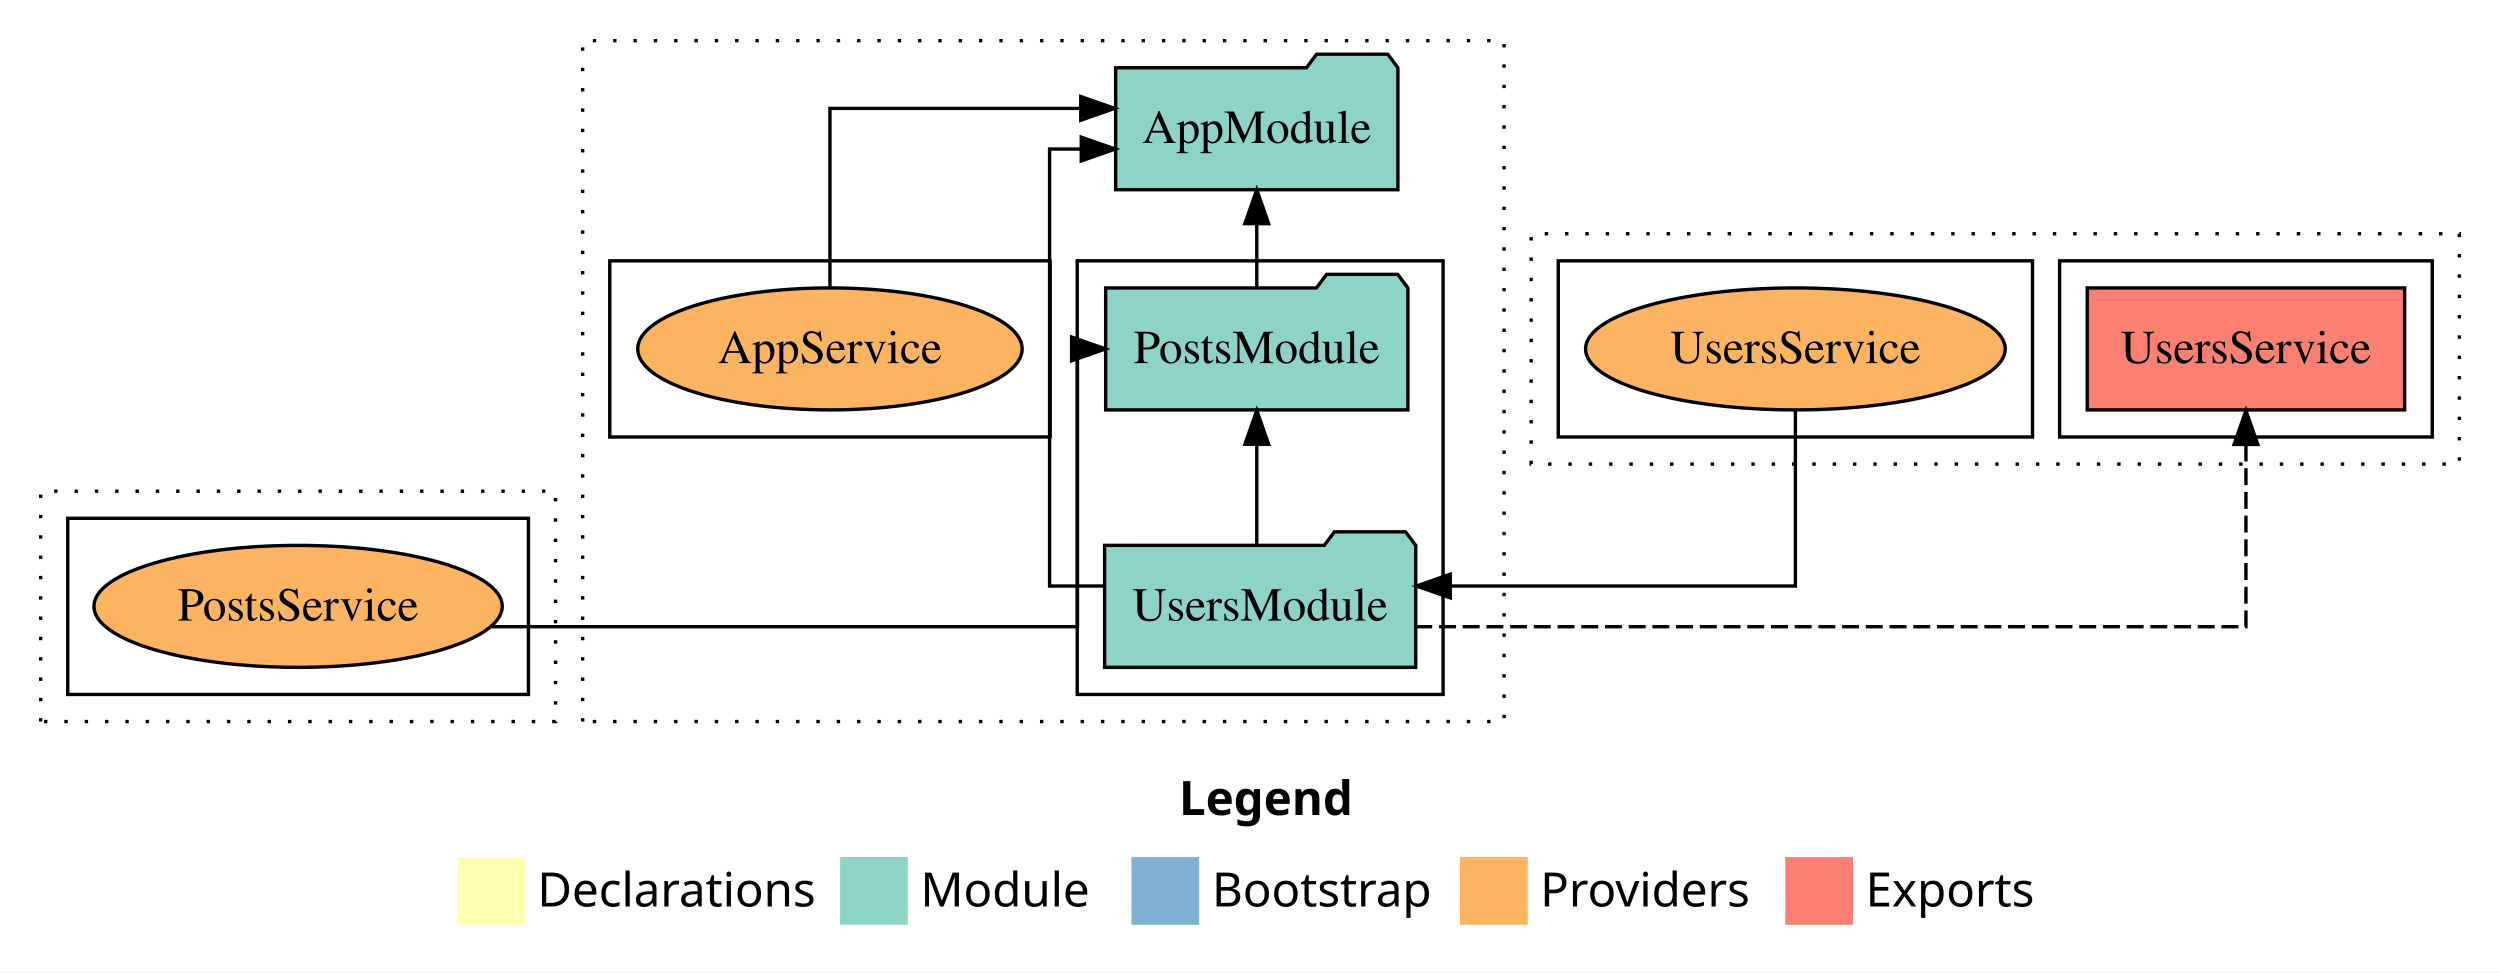
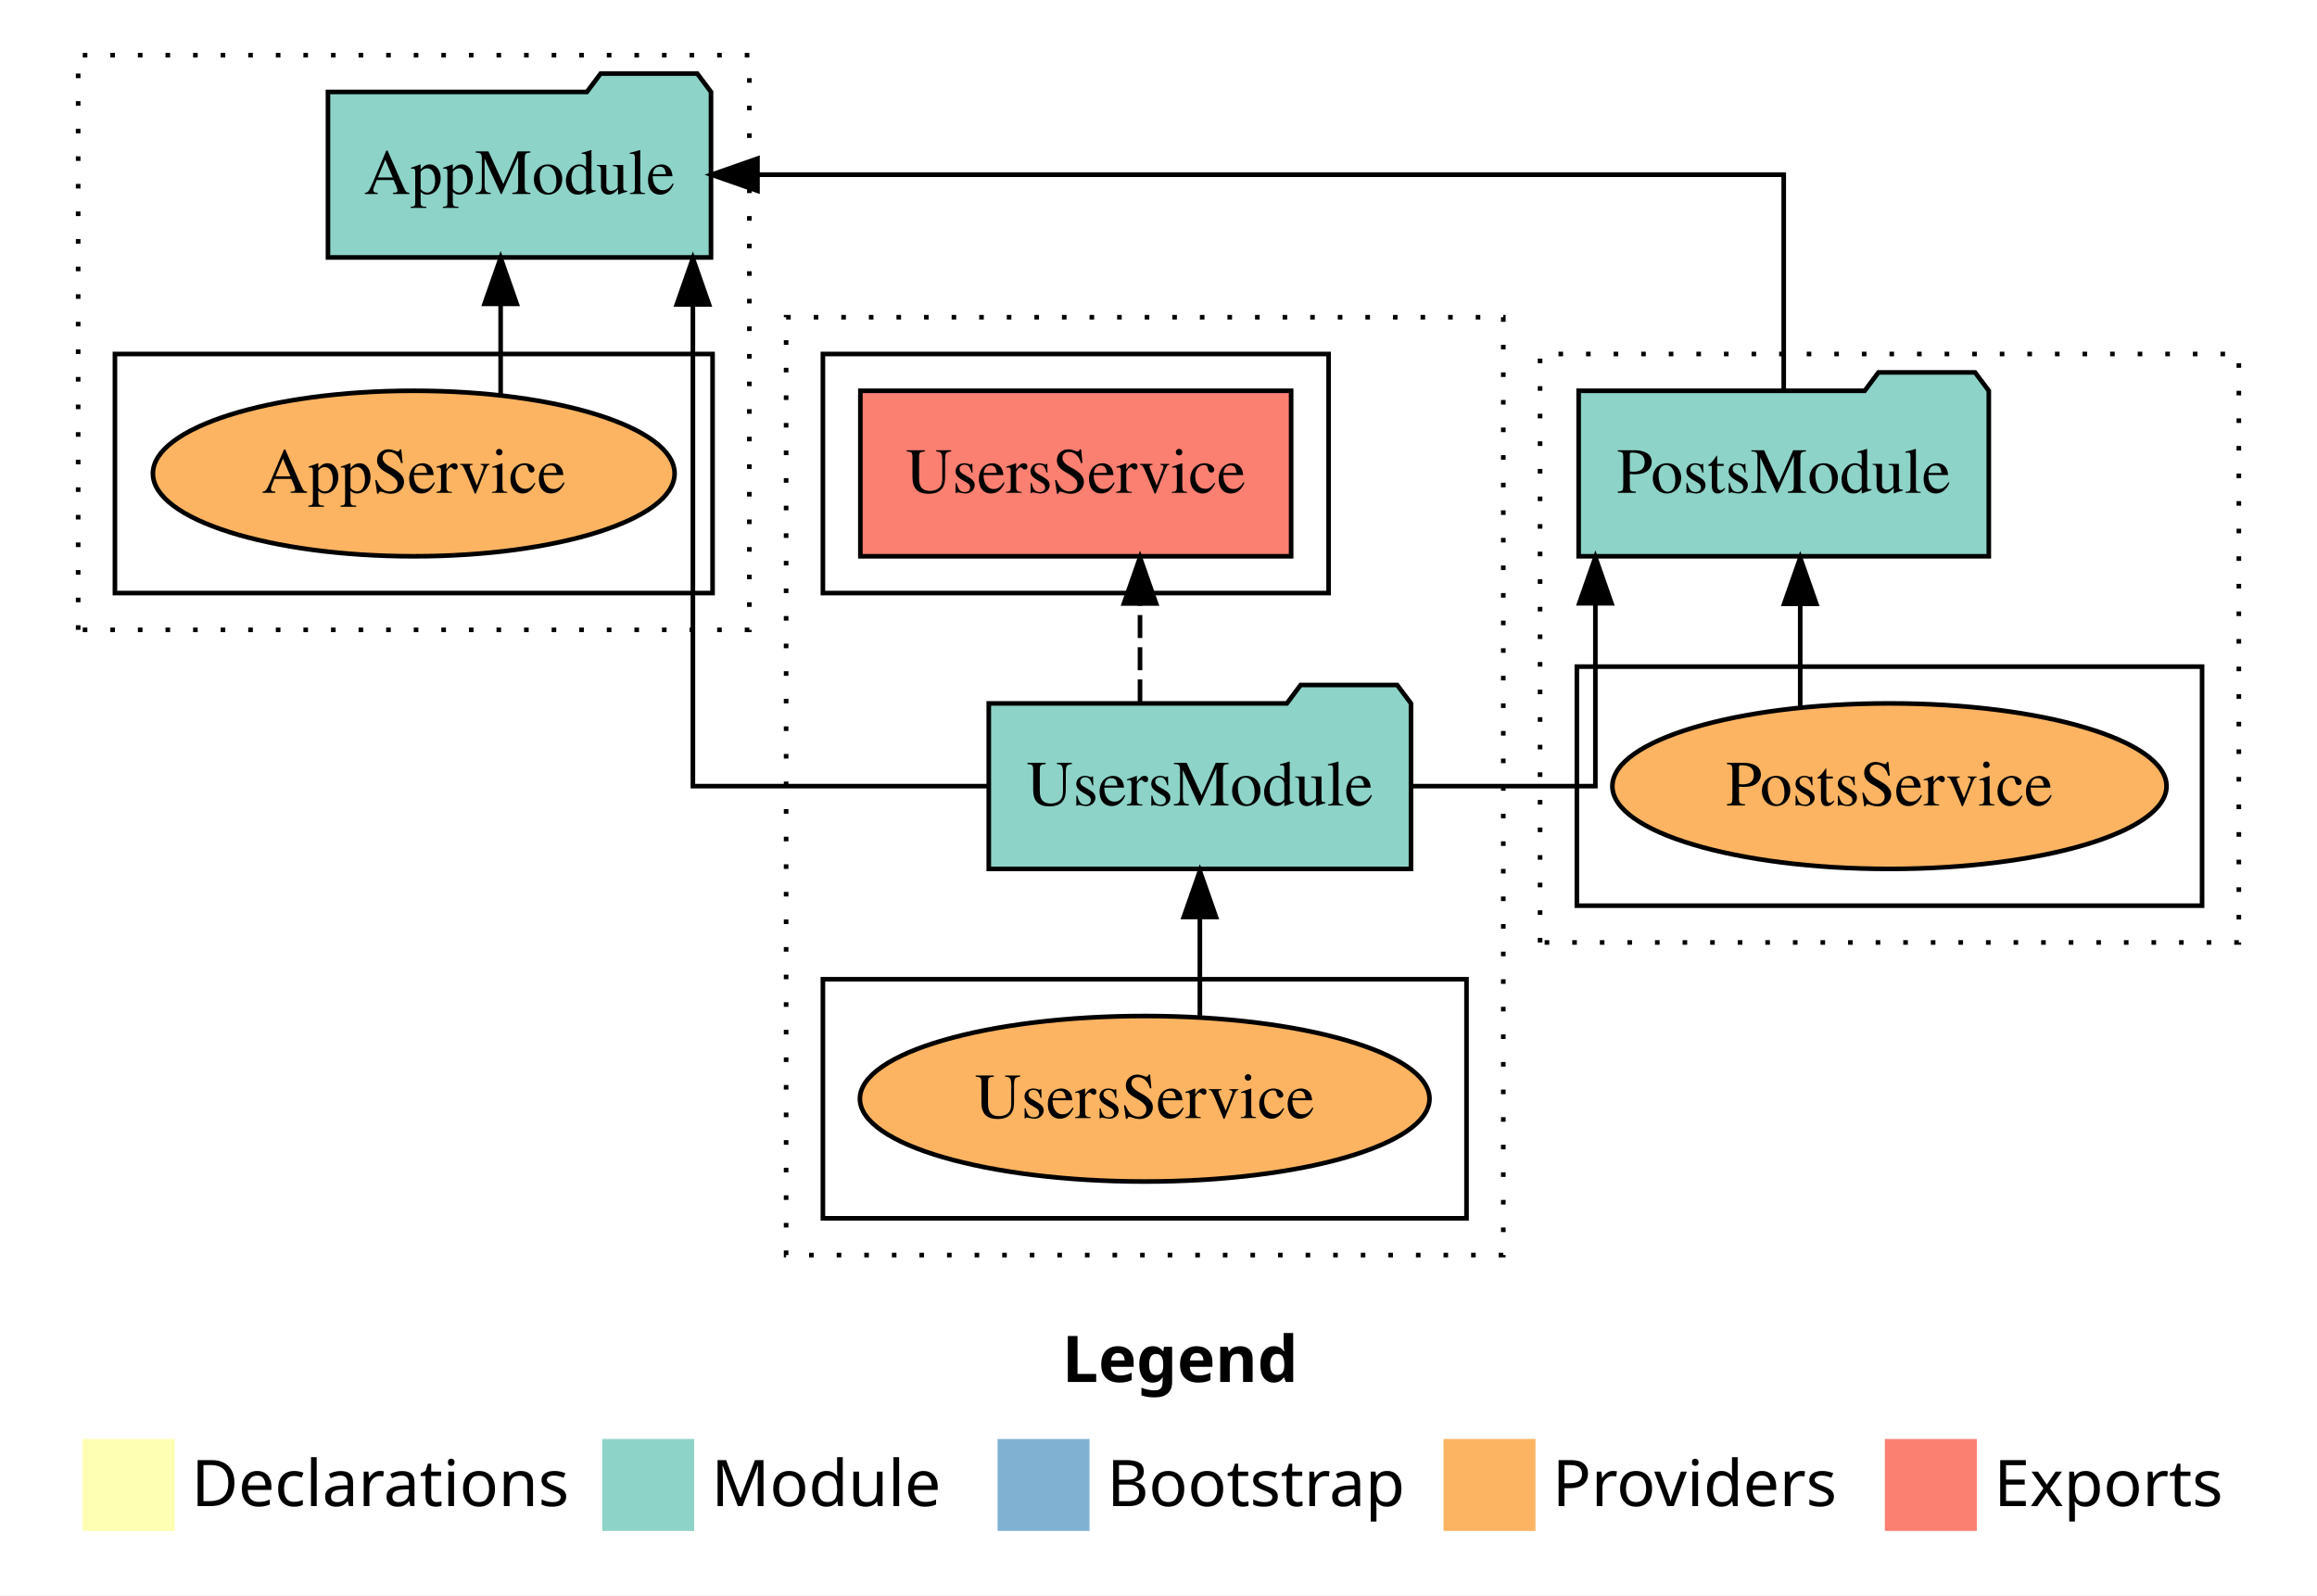
- <svg xmlns="http://www.w3.org/2000/svg" width="738pt" height="287pt" viewBox="0.00 0.00 738.00 287.00">
-   <g id="graph0" class="graph" transform="scale(1 1) rotate(0) translate(4 283)">
-     <polygon fill="white" stroke="transparent" points="-4,4 -4,-283 734,-283 734,4 -4,4" />
-     <text text-anchor="start" x="344.01" y="-42.4" font-family="Times-12" font-weight="bold" font-size="14.00">Legend</text>
-     <polygon fill="#ffffb3" stroke="transparent" points="131,-10 131,-30 151,-30 151,-10 131,-10" />
-     <text text-anchor="start" x="154.63" y="-15.4" font-family="Times-12" font-size="14.00">  Declarations</text>
-     <polygon fill="#8dd3c7" stroke="transparent" points="244,-10 244,-30 264,-30 264,-10 244,-10" />
-     <text text-anchor="start" x="267.73" y="-15.4" font-family="Times-12" font-size="14.00">  Module</text>
-     <polygon fill="#80b1d3" stroke="transparent" points="330,-10 330,-30 350,-30 350,-10 330,-10" />
-     <text text-anchor="start" x="353.78" y="-15.4" font-family="Times-12" font-size="14.00">  Bootstrap</text>
-     <polygon fill="#fdb462" stroke="transparent" points="427,-10 427,-30 447,-30 447,-10 427,-10" />
-     <text text-anchor="start" x="450.67" y="-15.4" font-family="Times-12" font-size="14.00">  Providers</text>
-     <polygon fill="#fb8072" stroke="transparent" points="523,-10 523,-30 543,-30 543,-10 523,-10" />
-     <text text-anchor="start" x="546.73" y="-15.4" font-family="Times-12" font-size="14.00">  Exports</text>
+ <svg xmlns="http://www.w3.org/2000/svg" width="504pt" height="347pt" viewBox="0.00 0.00 504.00 347.00">
+   <g id="graph0" class="graph" transform="scale(1 1) rotate(0) translate(4 343)">
+     <polygon fill="white" stroke="transparent" points="-4,4 -4,-343 500,-343 500,4 -4,4" />
+     <text text-anchor="start" x="227.01" y="-42.4" font-family="Times-12" font-weight="bold" font-size="14.00">Legend</text>
+     <polygon fill="#ffffb3" stroke="transparent" points="14,-10 14,-30 34,-30 34,-10 14,-10" />
+     <text text-anchor="start" x="37.63" y="-15.4" font-family="Times-12" font-size="14.00">  Declarations</text>
+     <polygon fill="#8dd3c7" stroke="transparent" points="127,-10 127,-30 147,-30 147,-10 127,-10" />
+     <text text-anchor="start" x="150.73" y="-15.4" font-family="Times-12" font-size="14.00">  Module</text>
+     <polygon fill="#80b1d3" stroke="transparent" points="213,-10 213,-30 233,-30 233,-10 213,-10" />
+     <text text-anchor="start" x="236.78" y="-15.4" font-family="Times-12" font-size="14.00">  Bootstrap</text>
+     <polygon fill="#fdb462" stroke="transparent" points="310,-10 310,-30 330,-30 330,-10 310,-10" />
+     <text text-anchor="start" x="333.67" y="-15.4" font-family="Times-12" font-size="14.00">  Providers</text>
+     <polygon fill="#fb8072" stroke="transparent" points="406,-10 406,-30 426,-30 426,-10 406,-10" />
+     <text text-anchor="start" x="429.73" y="-15.4" font-family="Times-12" font-size="14.00">  Exports</text>
+     <g id="clust13" class="cluster">
+       <polygon fill="none" stroke="black" stroke-dasharray="1,5" points="167,-70 167,-274 323,-274 323,-70 167,-70" />
+     </g>
+     <g id="clust16" class="cluster">
+       <polygon fill="none" stroke="black" points="175,-214 175,-266 285,-266 285,-214 175,-214" />
+     </g>
+     <g id="clust18" class="cluster">
+       <polygon fill="none" stroke="black" points="175,-78 175,-130 315,-130 315,-78 175,-78" />
+     </g>
+     <g id="clust7" class="cluster">
+       <polygon fill="none" stroke="black" stroke-dasharray="1,5" points="331,-138 331,-266 483,-266 483,-138 331,-138" />
+     </g>
+     <g id="clust12" class="cluster">
+       <polygon fill="none" stroke="black" points="339,-146 339,-198 475,-198 475,-146 339,-146" />
+     </g>
    <g id="clust1" class="cluster">
-       <polygon fill="none" stroke="black" stroke-dasharray="1,5" points="168,-70 168,-271 440,-271 440,-70 168,-70" />
-     </g>
-     <g id="clust3" class="cluster">
-       <polygon fill="none" stroke="black" points="314,-78 314,-206 422,-206 422,-78 314,-78" />
+       <polygon fill="none" stroke="black" stroke-dasharray="1,5" points="13,-206 13,-331 159,-331 159,-206 13,-206" />
    </g>
    <g id="clust6" class="cluster">
-       <polygon fill="none" stroke="black" points="176,-154 176,-206 306,-206 306,-154 176,-154" />
-     </g>
-     <g id="clust13" class="cluster">
-       <polygon fill="none" stroke="black" stroke-dasharray="1,5" points="448,-146 448,-214 722,-214 722,-146 448,-146" />
-     </g>
-     <g id="clust16" class="cluster">
-       <polygon fill="none" stroke="black" points="604,-154 604,-206 714,-206 714,-154 604,-154" />
-     </g>
-     <g id="clust18" class="cluster">
-       <polygon fill="none" stroke="black" points="456,-154 456,-206 596,-206 596,-154 456,-154" />
-     </g>
-     <g id="clust7" class="cluster">
-       <polygon fill="none" stroke="black" stroke-dasharray="1,5" points="8,-70 8,-138 160,-138 160,-70 8,-70" />
-     </g>
-     <g id="clust12" class="cluster">
-       <polygon fill="none" stroke="black" points="16,-78 16,-130 152,-130 152,-78 16,-78" />
+       <polygon fill="none" stroke="black" points="21,-214 21,-266 151,-266 151,-214 21,-214" />
    </g>
    <g id="node1" class="node">
-       <polygon fill="#8dd3c7" stroke="black" points="411.61,-198 408.61,-202 387.61,-202 384.61,-198 322.39,-198 322.39,-162 411.61,-162 411.61,-198" />
-       <text text-anchor="middle" x="367" y="-175.8" font-family="Times,serif" font-size="14.00">PostsModule</text>
+       <polygon fill="#8dd3c7" stroke="black" points="428.61,-258 425.61,-262 404.61,-262 401.61,-258 339.39,-258 339.39,-222 428.61,-222 428.61,-258" />
+       <text text-anchor="middle" x="384" y="-235.8" font-family="Times,serif" font-size="14.00">PostsModule</text>
    </g>
    <g id="node3" class="node">
-       <polygon fill="#8dd3c7" stroke="black" points="408.66,-263 405.66,-267 384.66,-267 381.66,-263 325.34,-263 325.34,-227 408.66,-227 408.66,-263" />
-       <text text-anchor="middle" x="367" y="-240.8" font-family="Times,serif" font-size="14.00">AppModule</text>
+       <polygon fill="#8dd3c7" stroke="black" points="150.66,-323 147.66,-327 126.66,-327 123.66,-323 67.34,-323 67.34,-287 150.66,-287 150.66,-323" />
+       <text text-anchor="middle" x="109" y="-300.8" font-family="Times,serif" font-size="14.00">AppModule</text>
    </g>
    <g id="edge1" class="edge">
-       <path fill="none" stroke="black" d="M367,-198.11C367,-198.11 367,-216.99 367,-216.99" />
-       <polygon fill="black" stroke="black" points="363.5,-216.99 367,-226.99 370.5,-216.99 363.5,-216.99" />
+       <path fill="none" stroke="black" d="M384,-258.11C384,-277.34 384,-305 384,-305 384,-305 160.77,-305 160.77,-305" />
+       <polygon fill="black" stroke="black" points="160.77,-301.5 150.77,-305 160.77,-308.5 160.77,-301.5" />
    </g>
    <g id="node2" class="node">
-       <polygon fill="#8dd3c7" stroke="black" points="413.92,-122 410.92,-126 389.92,-126 386.92,-122 322.08,-122 322.08,-86 413.92,-86 413.92,-122" />
-       <text text-anchor="middle" x="368" y="-99.8" font-family="Times,serif" font-size="14.00">UsersModule</text>
+       <polygon fill="#8dd3c7" stroke="black" points="302.92,-190 299.92,-194 278.92,-194 275.92,-190 211.08,-190 211.08,-154 302.92,-154 302.92,-190" />
+       <text text-anchor="middle" x="257" y="-167.8" font-family="Times,serif" font-size="14.00">UsersModule</text>
    </g>
    <g id="edge4" class="edge">
-       <path fill="none" stroke="black" d="M367,-122.01C367,-122.01 367,-151.85 367,-151.85" />
-       <polygon fill="black" stroke="black" points="363.5,-151.85 367,-161.85 370.5,-151.85 363.5,-151.85" />
+       <path fill="none" stroke="black" d="M302.79,-172C323.33,-172 343.03,-172 343.03,-172 343.03,-172 343.03,-211.78 343.03,-211.78" />
+       <polygon fill="black" stroke="black" points="339.53,-211.78 343.03,-221.78 346.53,-211.78 339.53,-211.78" />
    </g>
    <g id="edge2" class="edge">
-       <path fill="none" stroke="black" d="M322.17,-110C312.86,-110 305.84,-110 305.84,-110 305.84,-110 305.84,-239 305.84,-239 305.84,-239 315.19,-239 315.19,-239" />
-       <polygon fill="black" stroke="black" points="315.19,-242.5 325.19,-239 315.19,-235.5 315.19,-242.5" />
+       <path fill="none" stroke="black" d="M211.19,-172C180.89,-172 146.72,-172 146.72,-172 146.72,-172 146.72,-276.79 146.72,-276.79" />
+       <polygon fill="black" stroke="black" points="143.22,-276.79 146.72,-286.79 150.22,-276.79 143.22,-276.79" />
    </g>
    <g id="node6" class="node">
-       <polygon fill="#fb8072" stroke="black" points="705.85,-198 612.15,-198 612.15,-162 705.85,-162 705.85,-198" />
-       <text text-anchor="middle" x="659" y="-175.8" font-family="Times,serif" font-size="14.00">UsersService </text>
+       <polygon fill="#fb8072" stroke="black" points="276.85,-258 183.15,-258 183.15,-222 276.85,-222 276.85,-258" />
+       <text text-anchor="middle" x="230" y="-235.8" font-family="Times,serif" font-size="14.00">UsersService </text>
    </g>
    <g id="edge6" class="edge">
-       <path fill="none" stroke="black" stroke-dasharray="5,2" d="M413.79,-98C495.74,-98 659,-98 659,-98 659,-98 659,-151.8 659,-151.8" />
-       <polygon fill="black" stroke="black" points="655.5,-151.8 659,-161.8 662.5,-151.8 655.5,-151.8" />
+       <path fill="none" stroke="black" stroke-dasharray="5,2" d="M243.98,-190.22C243.98,-190.22 243.98,-211.73 243.98,-211.73" />
+       <polygon fill="black" stroke="black" points="240.48,-211.73 243.98,-221.73 247.48,-211.73 240.48,-211.73" />
    </g>
    <g id="node4" class="node">
-       <ellipse fill="#fdb462" stroke="black" cx="241" cy="-180" rx="56.74" ry="18" />
-       <text text-anchor="middle" x="241" y="-175.8" font-family="Times,serif" font-size="14.00">AppService</text>
+       <ellipse fill="#fdb462" stroke="black" cx="86" cy="-240" rx="56.74" ry="18" />
+       <text text-anchor="middle" x="86" y="-235.8" font-family="Times,serif" font-size="14.00">AppService</text>
    </g>
    <g id="edge3" class="edge">
-       <path fill="none" stroke="black" d="M241,-198.28C241,-219.32 241,-251 241,-251 241,-251 315.04,-251 315.04,-251" />
-       <polygon fill="black" stroke="black" points="315.04,-254.5 325.04,-251 315.04,-247.5 315.04,-254.5" />
+       <path fill="none" stroke="black" d="M104.9,-257.08C104.9,-257.08 104.9,-276.9 104.9,-276.9" />
+       <polygon fill="black" stroke="black" points="101.4,-276.9 104.9,-286.9 108.4,-276.9 101.4,-276.9" />
    </g>
    <g id="node5" class="node">
-       <ellipse fill="#fdb462" stroke="black" cx="84" cy="-104" rx="60.27" ry="18" />
-       <text text-anchor="middle" x="84" y="-99.8" font-family="Times,serif" font-size="14.00">PostsService</text>
+       <ellipse fill="#fdb462" stroke="black" cx="407" cy="-172" rx="60.27" ry="18" />
+       <text text-anchor="middle" x="407" y="-167.8" font-family="Times,serif" font-size="14.00">PostsService</text>
    </g>
    <g id="edge5" class="edge">
-       <path fill="none" stroke="black" d="M141.17,-98C209.3,-98 314.07,-98 314.07,-98 314.07,-98 314.07,-180 314.07,-180 314.07,-180 314.89,-180 314.89,-180" />
-       <polygon fill="black" stroke="black" points="312.34,-183.5 322.34,-180 312.34,-176.5 312.34,-183.5" />
+       <path fill="none" stroke="black" d="M387.59,-189.16C387.59,-189.16 387.59,-211.65 387.59,-211.65" />
+       <polygon fill="black" stroke="black" points="384.09,-211.65 387.59,-221.65 391.09,-211.65 384.09,-211.65" />
    </g>
    <g id="node7" class="node">
-       <ellipse fill="#fdb462" stroke="black" cx="526" cy="-180" rx="61.95" ry="18" />
-       <text text-anchor="middle" x="526" y="-175.8" font-family="Times,serif" font-size="14.00">UsersService</text>
+       <ellipse fill="#fdb462" stroke="black" cx="245" cy="-104" rx="61.95" ry="18" />
+       <text text-anchor="middle" x="245" y="-99.8" font-family="Times,serif" font-size="14.00">UsersService</text>
    </g>
    <g id="edge7" class="edge">
-       <path fill="none" stroke="black" d="M526,-161.97C526,-141.23 526,-110 526,-110 526,-110 424.12,-110 424.12,-110" />
-       <polygon fill="black" stroke="black" points="424.12,-106.5 414.12,-110 424.12,-113.5 424.12,-106.5" />
+       <path fill="none" stroke="black" d="M257,-121.87C257,-121.87 257,-143.54 257,-143.54" />
+       <polygon fill="black" stroke="black" points="253.5,-143.54 257,-153.54 260.5,-143.54 253.5,-143.54" />
    </g>
  </g>
</svg>
